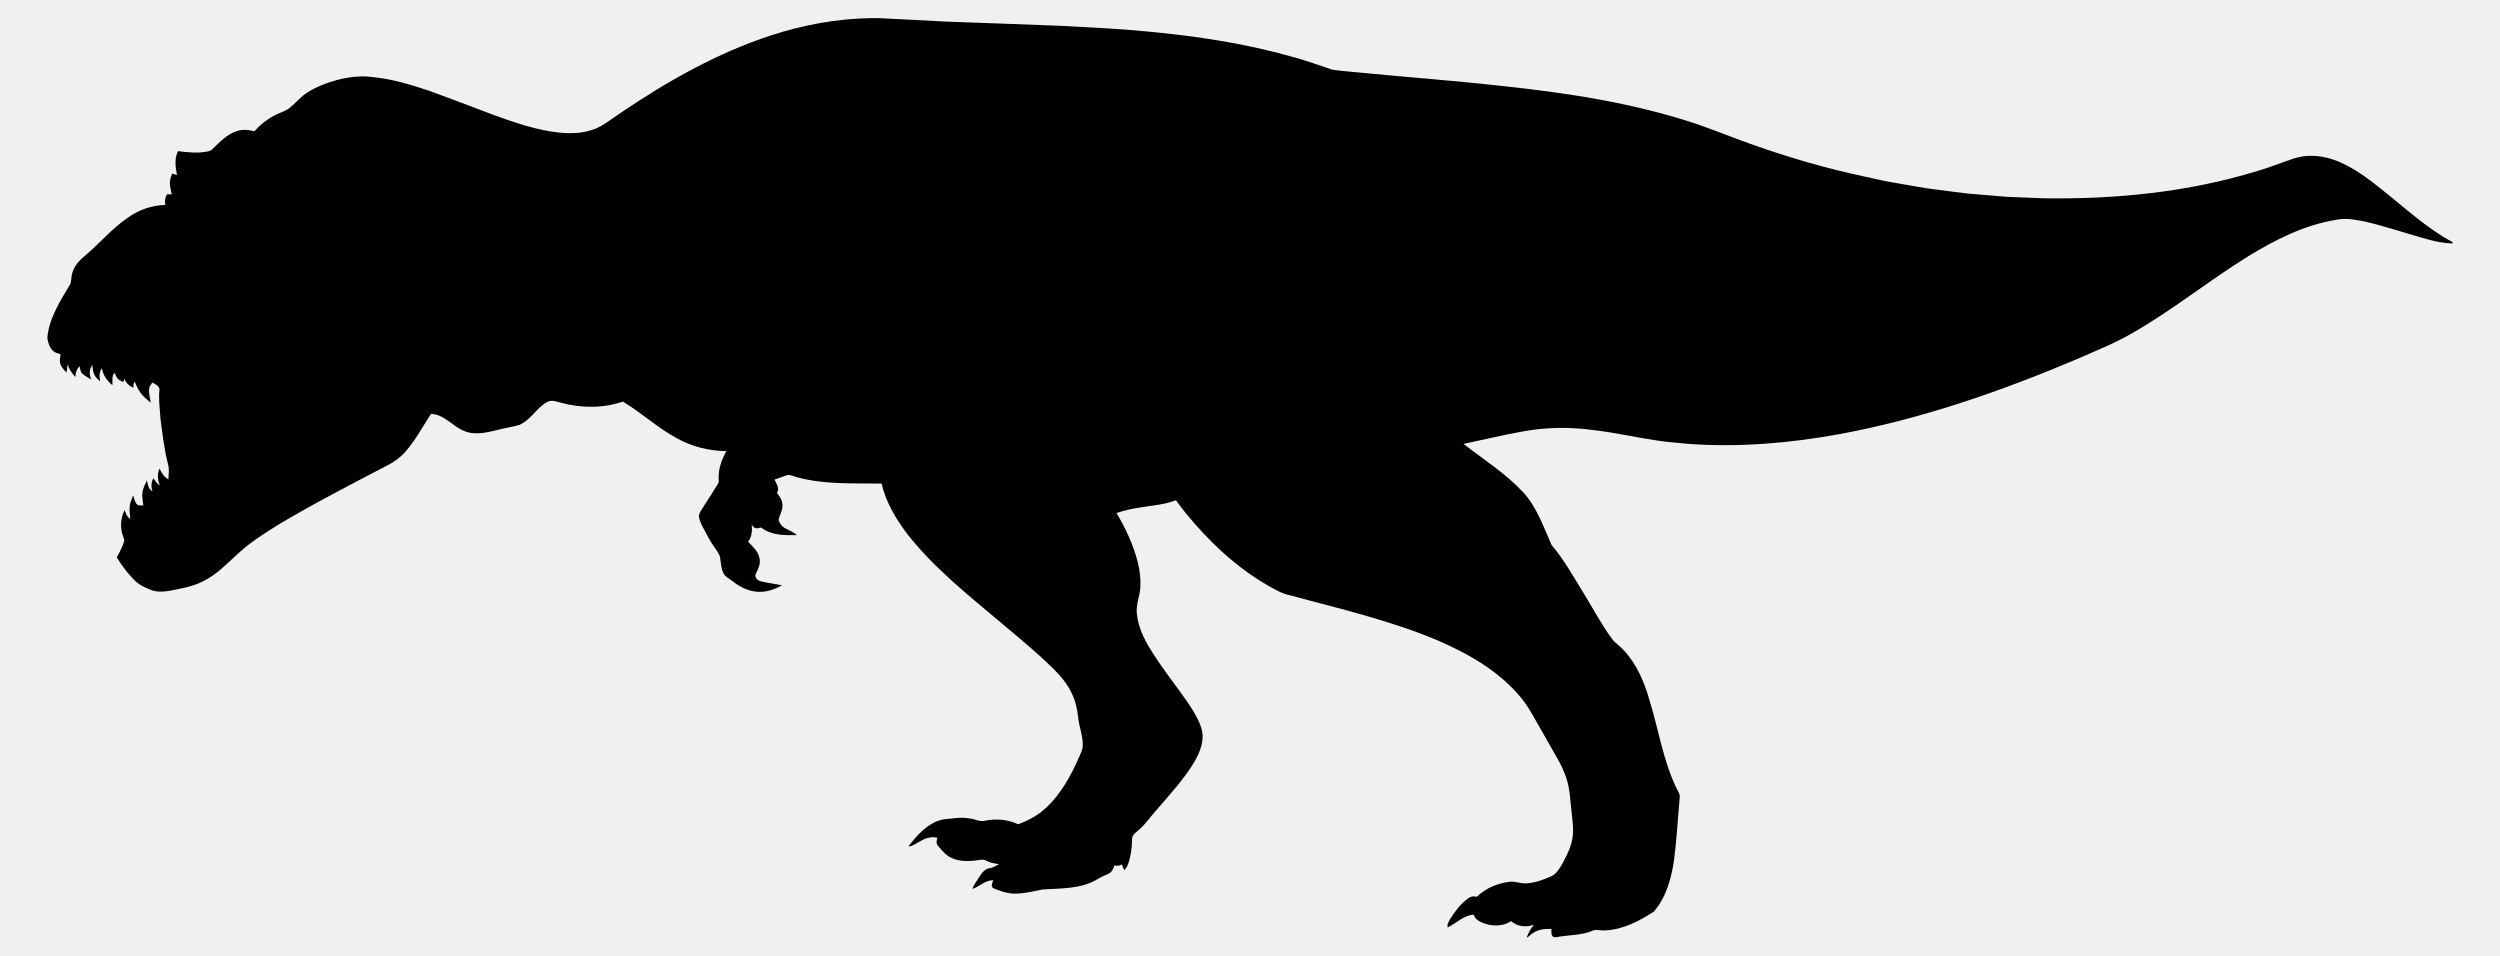
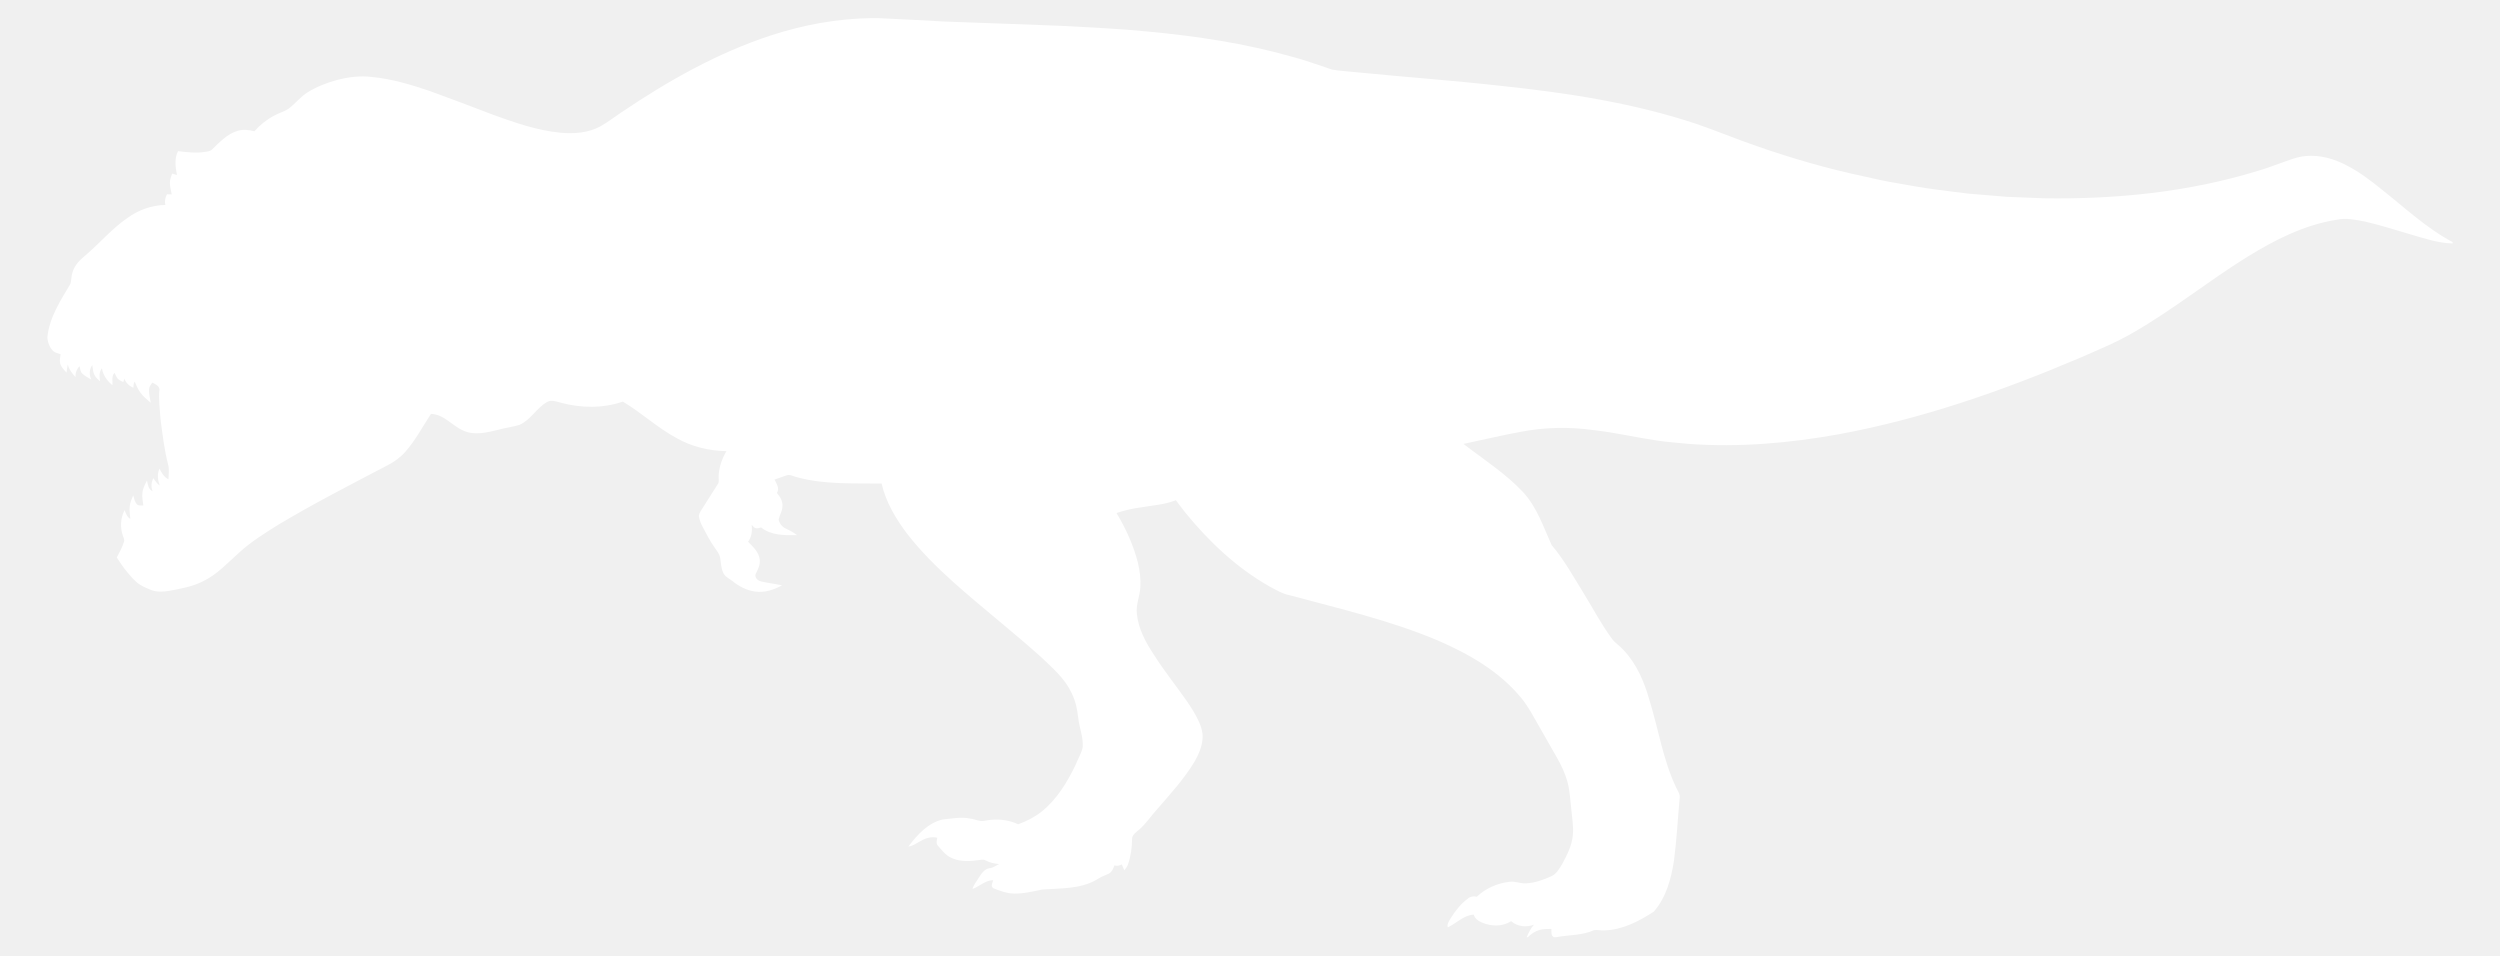
- <svg xmlns="http://www.w3.org/2000/svg" version="1.1" id="Layer_1" x="0px" y="0px" viewBox="-49.419 -18.885 2605.839 995.769" enable-background="new -49.419 -18.885 2605.839 995.769" xml:space="preserve">
+ <svg xmlns="http://www.w3.org/2000/svg" version="1.1" id="Layer_1" x="0px" y="0px" viewBox="-49.419 -18.885 2605.839 995.769" enable-background="new -49.419 -18.885 2605.839 995.769" xml:space="preserve" fill="#ffffff">
  <path d="M859.25,0h6.48c23.08,1,46.15,2.35,69.22,3.56c40.36,1.56,80.74,2.79,121.09,4.46c30.69,1.71,61.42,2.98,92.01,6.07  c49.9,4.73,99.72,12.18,148.02,25.82c14.59,3.77,28.72,9,43,13.76c8.86,1.54,17.91,1.85,26.86,2.89  c49.7,4.92,99.54,8.48,149.18,14.05c68.86,7.28,137.9,17.73,203.78,39.68c21.01,7.23,41.52,15.82,62.54,23.04  c36.53,12.69,73.74,23.56,111.59,31.57c10.61,2.28,21.16,4.92,31.89,6.61c14.63,2.41,29.17,5.48,43.92,7.18  c11.05,1.38,22.08,2.96,33.15,4.21c13.38,1.14,26.77,2.28,40.16,3.35c12.9,0.61,25.82,1.01,38.73,1.55  c75.03,1.16,150.77-6.36,222.7-28.46c7.78-2.12,15.28-5.11,22.9-7.75c9.05-3.11,17.98-7.05,27.63-7.86  c14.95-1.31,29.87,3.02,42.97,10.04c12.57,6.57,24.02,15.06,34.99,24.01c24.49,19.18,47.28,40.96,74.94,55.67v1.43  c-14.91-0.3-29.19-5.21-43.37-9.31c-15.85-4.58-31.53-9.75-47.62-13.44c-9.88-1.87-20.08-4.17-30.1-1.91  c-33.55,5.29-64.3,21.01-92.93,38.64c-40.48,25.12-77.66,55.27-119.01,79.01c-17.53,10.22-36.36,17.86-54.88,26.02  c-81.24,34.59-165.21,63.94-252.22,79.93c-51.28,9.24-103.63,13.74-155.69,10.01c-11.19-1.19-22.45-1.8-33.57-3.57  c-21.97-3.17-43.62-8.34-65.69-10.78c-25.24-3.57-51.04-3.13-76.08,1.71c-20.05,3.67-39.88,8.44-59.83,12.62  c21.04,16.24,43.75,30.7,62.05,50.18c14.44,15.62,21.24,36.14,29.78,55.17c13.28,15.63,23.15,33.7,33.91,51.07  c9.5,15.47,17.97,31.62,28.74,46.26c3.21,4.75,8.33,7.63,12.09,11.88c13.71,14.34,21.78,33.06,27.11,51.93  c9.59,30.56,14.18,62.83,28.13,91.92c1.51,3.41,4.26,6.69,3.55,10.66c-2.02,21.72-3.09,43.54-5.93,65.17  c-2.9,18.92-8.14,38.5-20.98,53.23c-15.4,10.07-32.62,19.02-51.4,19.64c-3.66,0.32-7.35-0.88-10.95-0.28  c-12.37,5.7-26.34,4.8-39.47,7.36h-2.35c-3.29-1.67-2.59-5.58-2.6-8.64c-4.07,0.05-8.19-0.04-12.15,1.02  c-4.78,1.26-8.98,4.16-12.45,7.62h-1.14c1.9-4.67,4.14-9.24,7.54-13.03c-7.96,2.98-17.32,2.07-23.81-3.7  c-8.97,5.94-20.8,5.6-30.41,1.43c-3.8-1.54-7.41-4.11-8.56-8.24c-10.46,0.54-18,9.06-27.09,13.28c-0.99-3.43,1.3-6.43,2.88-9.26  c4.91-7.76,10.61-15.3,18.12-20.74c2.59-2.22,6.04-2.84,9.3-1.9c9.12-8.78,21.45-14.17,33.99-15.57c5.84-0.93,11.38,1.97,17.21,1.6  c9.26-0.42,18.13-3.63,26.5-7.43c5.34-2.38,8.22-7.78,11.18-12.51c4.99-9.41,10.2-19.15,11.15-29.94  c1.05-9.33-0.82-18.62-1.6-27.89c-1.12-9.09-1.4-18.35-3.77-27.24c-2.51-9.68-6.89-18.76-11.91-27.36  c-6.1-10.62-12.16-21.26-18.2-31.9c-5.68-9.84-10.86-20.05-18.14-28.83c-22.69-27.79-54.59-46-87.06-60.06  c-49.66-20.97-102.36-33.06-154.23-47.13c-7.75-1.44-14.52-5.63-21.37-9.28c-34.19-19.39-63.19-46.85-87.86-77.21  c-3.34-4.08-6.31-8.44-9.56-12.59c-11.57,4.65-24.12,5.35-36.28,7.46c-8.71,1.13-17.29,3.12-25.61,5.92  c9.7,16.11,17.64,33.42,22.28,51.69c1.97,8.29,3.1,16.85,2.58,25.38c-0.39,9.46-4.86,18.44-3.64,28.01  c1.56,15.85,9.47,30.22,18.17,43.24c10.51,16.58,22.89,31.86,34.08,47.97c4.81,7.04,9.42,14.29,12.84,22.13  c2.15,4.94,3.7,10.28,3.42,15.73c-0.38,8.84-3.97,17.15-8.26,24.75c-11.04,18.42-25.68,34.25-39.65,50.43  c-6.19,6.78-11.21,14.65-18.23,20.64c-3.08,2.74-7.5,5.37-7.35,10.06c-0.15,8.86-1.29,17.78-4.27,26.17  c-0.78,2.33-2.24,4.33-3.86,6.16c-0.91-2.05-1.79-4.11-2.65-6.17c-2.34,1.41-4.98,1.91-7.61,1.08  c-1.26,3.38-2.72,7.22-6.27,8.78c-4.38,1.78-8.7,3.7-12.65,6.31c-17.02,9.67-37.24,8.7-56.12,10.03  c-9.9,1.96-19.85,4.57-30.03,4.25c-7.33-0.18-14.28-2.79-20.98-5.51c-3.38-1.78-1.09-5.82-0.26-8.47  c-8.25,0.02-14.25,6.5-21.64,9.17c1.11-4.47,4.36-7.9,6.59-11.81c2.7-4.12,5.8-9.11,11.13-9.81c3.77-0.35,6.75-2.83,10.09-4.35  c-4.89-0.38-9.74-1.41-14.08-3.73c-2.61-1.54-5.66-0.49-8.45-0.25c-9.43,1.34-19.64,1.56-28.3-2.96c-5.44-2.69-9.09-7.7-13-12.14  c-2.22-2.28-1.25-5.61-0.69-8.32c-6.11-1.59-12.35,0.39-17.57,3.56c-4.12,1.98-7.87,5.24-12.57,5.57  c9.25-12.15,20.47-24.83,36.07-28.22c9.47-0.89,19.06-2.89,28.53-0.87c4.99,0.58,9.81,3.42,14.93,2.24  c11.63-2.36,24.11-1.49,34.9,3.67c8.68-3.15,17.03-7.34,24.3-13.1c15.99-12.72,26.78-30.6,35.54-48.77  c2.4-6.16,6.08-11.9,7.43-18.42c0.86-10.55-3.67-20.53-4.7-30.92c-0.9-8.88-2.92-17.68-6.89-25.71  c-7.01-15.05-19.9-26-31.65-37.26c-30.09-27-62.05-51.82-92.18-78.78c-16.98-15.34-33.32-31.51-47.38-49.6  c-11.92-15.73-22.39-33.16-26.78-52.59c-29.35-0.4-59.27,1.22-87.9-6.51c-3.83-0.77-7.74-3.54-11.69-1.89  c-4.02,1.39-8.01,2.86-12.01,4.27c1.96,4.34,5.62,9.2,2.45,13.91c3.32,3.91,6.26,8.68,5.76,14.04c-0.06,4.88-3.02,9.05-3.95,13.72  c0.79,4.19,3.82,7.74,7.67,9.51c4.03,1.86,7.99,3.91,11.46,6.72c-12.76,0.22-26.89,0.42-37.41-7.99c-1.94,0.41-3.95,1.33-5.92,0.66  c-1.75-0.54-2.7-2.27-3.88-3.5c0.67,6.09,0.1,12.69-3.79,17.7c5.1,5.21,11.14,10.63,12.12,18.29c0.82,5.44-1.73,10.46-4.13,15.14  c-1.63,3.94,2.25,7.25,5.78,7.98c7.13,1.73,14.48,2.44,21.65,4.04c-8.45,4.63-18.1,7.87-27.84,6.51  c-8.83-1.11-16.96-5.38-23.81-10.92c-3.11-2.54-7.24-4.1-9.2-7.81c-2.78-5.06-2.78-10.99-3.69-16.53  c-0.7-4.2-3.65-7.47-5.91-10.91c-4.84-6.71-8.48-14.16-12.37-21.42c-1.66-3.19-3.14-6.53-3.72-10.09c-0.54-2.76,1.13-5.2,2.49-7.42  c5.73-8.94,11.34-17.96,17.07-26.89c1.73-2.25,0.7-5.17,0.87-7.75c0.18-9.41,3.4-18.57,8.13-26.63  c-17.98-0.31-36.04-4.59-51.74-13.5c-20.03-10.74-36.73-26.51-56.21-38.15c-20.84,7.19-43.69,6.86-64.82,1.11  c-4.52-1.16-9.52-3.25-13.98-0.79c-11.14,6.12-17.17,18.8-28.98,23.94c-7.18,2.19-14.71,3.01-21.93,5.08  c-11.76,2.8-24.74,6.22-36.33,1c-11.83-4.89-20.36-17.21-34-17.51c-8.57,13.11-15.94,27.14-26.27,39.01  c-5.32,6.14-11.94,11.04-19.19,14.66c-37.89,19.84-75.99,39.36-112.73,61.27c-14.62,9.12-29.4,18.25-42.11,29.98  c-11.87,10.57-22.84,22.68-37.41,29.61c-10.92,5.57-23.12,7.65-35.05,9.88c-6.26,1.04-12.93,1.49-18.96-0.88  c-4.01-1.58-7.99-3.29-11.64-5.58c-5.63-3.6-9.71-8.99-14.01-13.99c-3.67-4.55-6.95-9.41-10.12-14.33  c2.83-5.24,5.74-10.51,7.49-16.24c0.92-2.27-0.63-4.47-1.17-6.63c-3.02-8.61-2.34-18.35,1.83-26.47c1.42,3.34,2.48,7.27,5.97,9.08  c-0.28-4.27-1.13-8.54-0.62-12.82c0.36-4.12,2.07-7.94,3.65-11.7c1,3.19,1.48,6.82,3.9,9.34c1.71,1.84,4.46,1.11,6.68,1.24  c-0.47-4.36-1.59-8.72-0.97-13.11c0.45-4.67,2.7-8.86,4.73-13c0.92,4.24,1.38,9.19,5.85,11.28c-1.84-4.5-1.35-9.3,0.7-13.61  c2.09,2.66,3.8,5.72,6.7,7.61c-1.99-5.68-2.87-11.92-0.18-17.55c2.15,4.3,4.76,8.94,9.3,11.08c0.12-5.15,1.13-10.4-0.36-15.45  c-4-15.52-5.81-31.47-7.89-47.33c-0.66-10.32-2.25-20.67-1.07-31.01c-0.51-3.78-4.48-5.54-7.55-6.98c-1.45,2.13-3.24,4.28-3.33,6.99  c-0.23,4.74,1.05,9.39,1.77,14.04c-3.88-3.35-8.01-6.54-10.94-10.82c-2.57-3.39-4.07-7.39-5.79-11.24c-1.3,1.88-1.23,4.2-1.43,6.39  c-4.27-1.78-7.72-5.14-9.4-9.47c-0.36,1.19-0.7,2.38-1.04,3.58c-2-1.08-4.25-1.89-5.85-3.57c-1.46-1.8-2.2-4.04-3.33-6.04  c-3.31,3.35-1.78,8.62-2.17,12.84c-5.5-4.47-9.82-10.44-10.93-17.58c-3.15,3.87-2.68,8.99-1.87,13.58c-2.2-2-4.66-3.9-5.92-6.68  c-1.63-3.19-1.71-6.84-2.25-10.3c-3.3,4.42-3.26,10.11-1.17,15.05c-3.1-1.98-6.54-3.52-9.21-6.1c-2.14-2.01-2.31-5.1-2.89-7.8  c-2.98,3.09-4.48,7.11-4.22,11.41c-3.56-3.83-6.84-8.1-8.08-13.29c-0.53,2.84-0.96,5.71-1.28,8.58c-2.63-2.82-5.54-5.69-6.63-9.51  c-0.81-3.19-0.01-6.48,0.42-9.66c-2.66-0.87-5.6-1.38-7.72-3.34c-3.59-3.47-5.47-8.36-6.01-13.26v-1.4  c2.13-20.46,13.76-38.11,24-55.36c1.12-3.91,0.76-8.16,2.17-12.03c2.13-7.53,7.97-13.14,13.84-17.95  c14.73-12.58,27.34-27.63,43.37-38.65c11.44-8.32,25.36-13.33,39.54-13.59c-0.87-3.83-0.2-7.73,1.71-11.13  c1.65,0.05,3.3,0.09,4.95,0.13c-0.69-3.92-1.85-7.78-1.92-11.78c-0.07-3.44,1.16-6.71,2.34-9.89c1.67,0.49,3.35,0.98,5.03,1.48  c-1.59-8.24-2.82-17.07,1.1-24.88c9.52,1.16,19.21,2.31,28.75,0.68c2.42-0.46,5.18-0.62,6.92-2.62  c7.72-7.41,15.39-15.78,25.92-19.05c5.87-1.94,12.15-1.29,18.01,0.29c5.91-6.67,12.93-12.33,20.85-16.43  c4.8-2.7,10.29-4.02,14.84-7.17c7.05-5.23,12.39-12.5,19.93-17.11c9.48-5.84,19.96-9.94,30.7-12.81c11.73-3.02,24-4.65,36.08-3.08  c20.57,1.89,40.48,7.89,59.97,14.46c22.41,8.16,44.72,16.57,66.98,25.12c22.36,8.08,45.11,15.99,68.89,18.44  c14.45,1.41,29.74,0.43,42.7-6.71c7.51-4.3,14.38-9.6,21.56-14.41c48.46-32.72,99.96-61.89,155.72-80.17  C787.92,6.98,823.47,0.44,859.25,0z" />
</svg>
